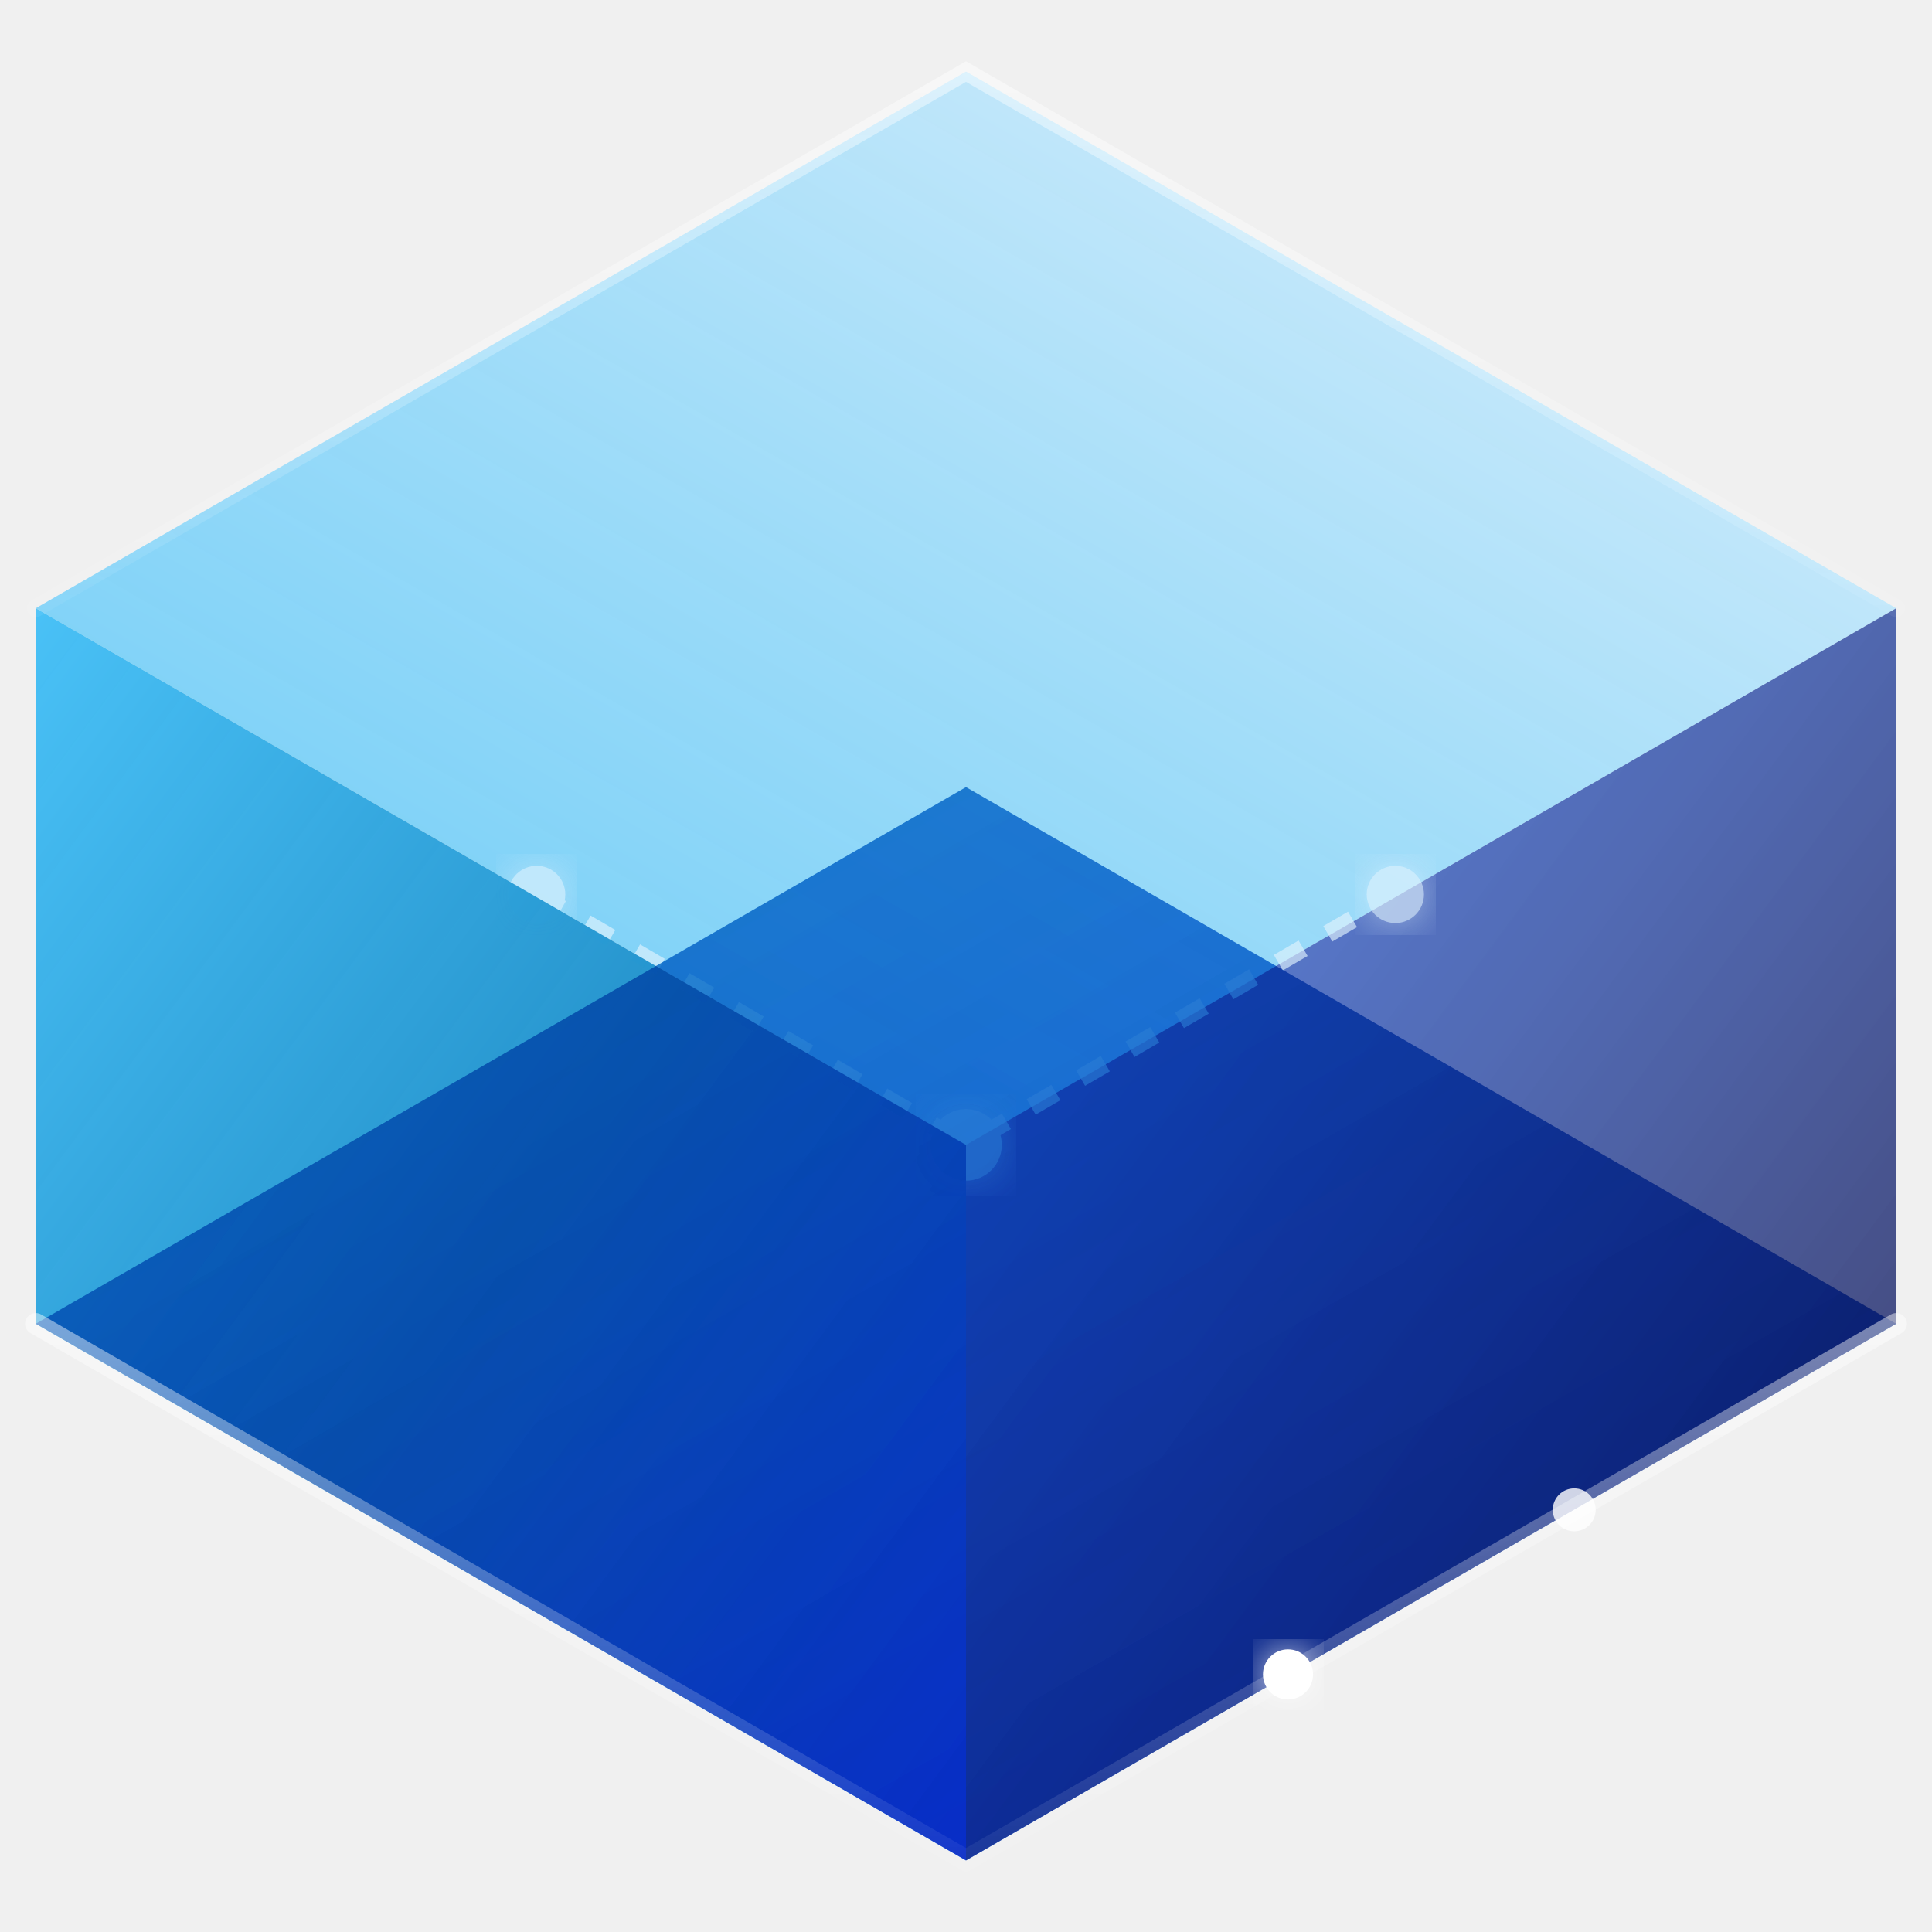
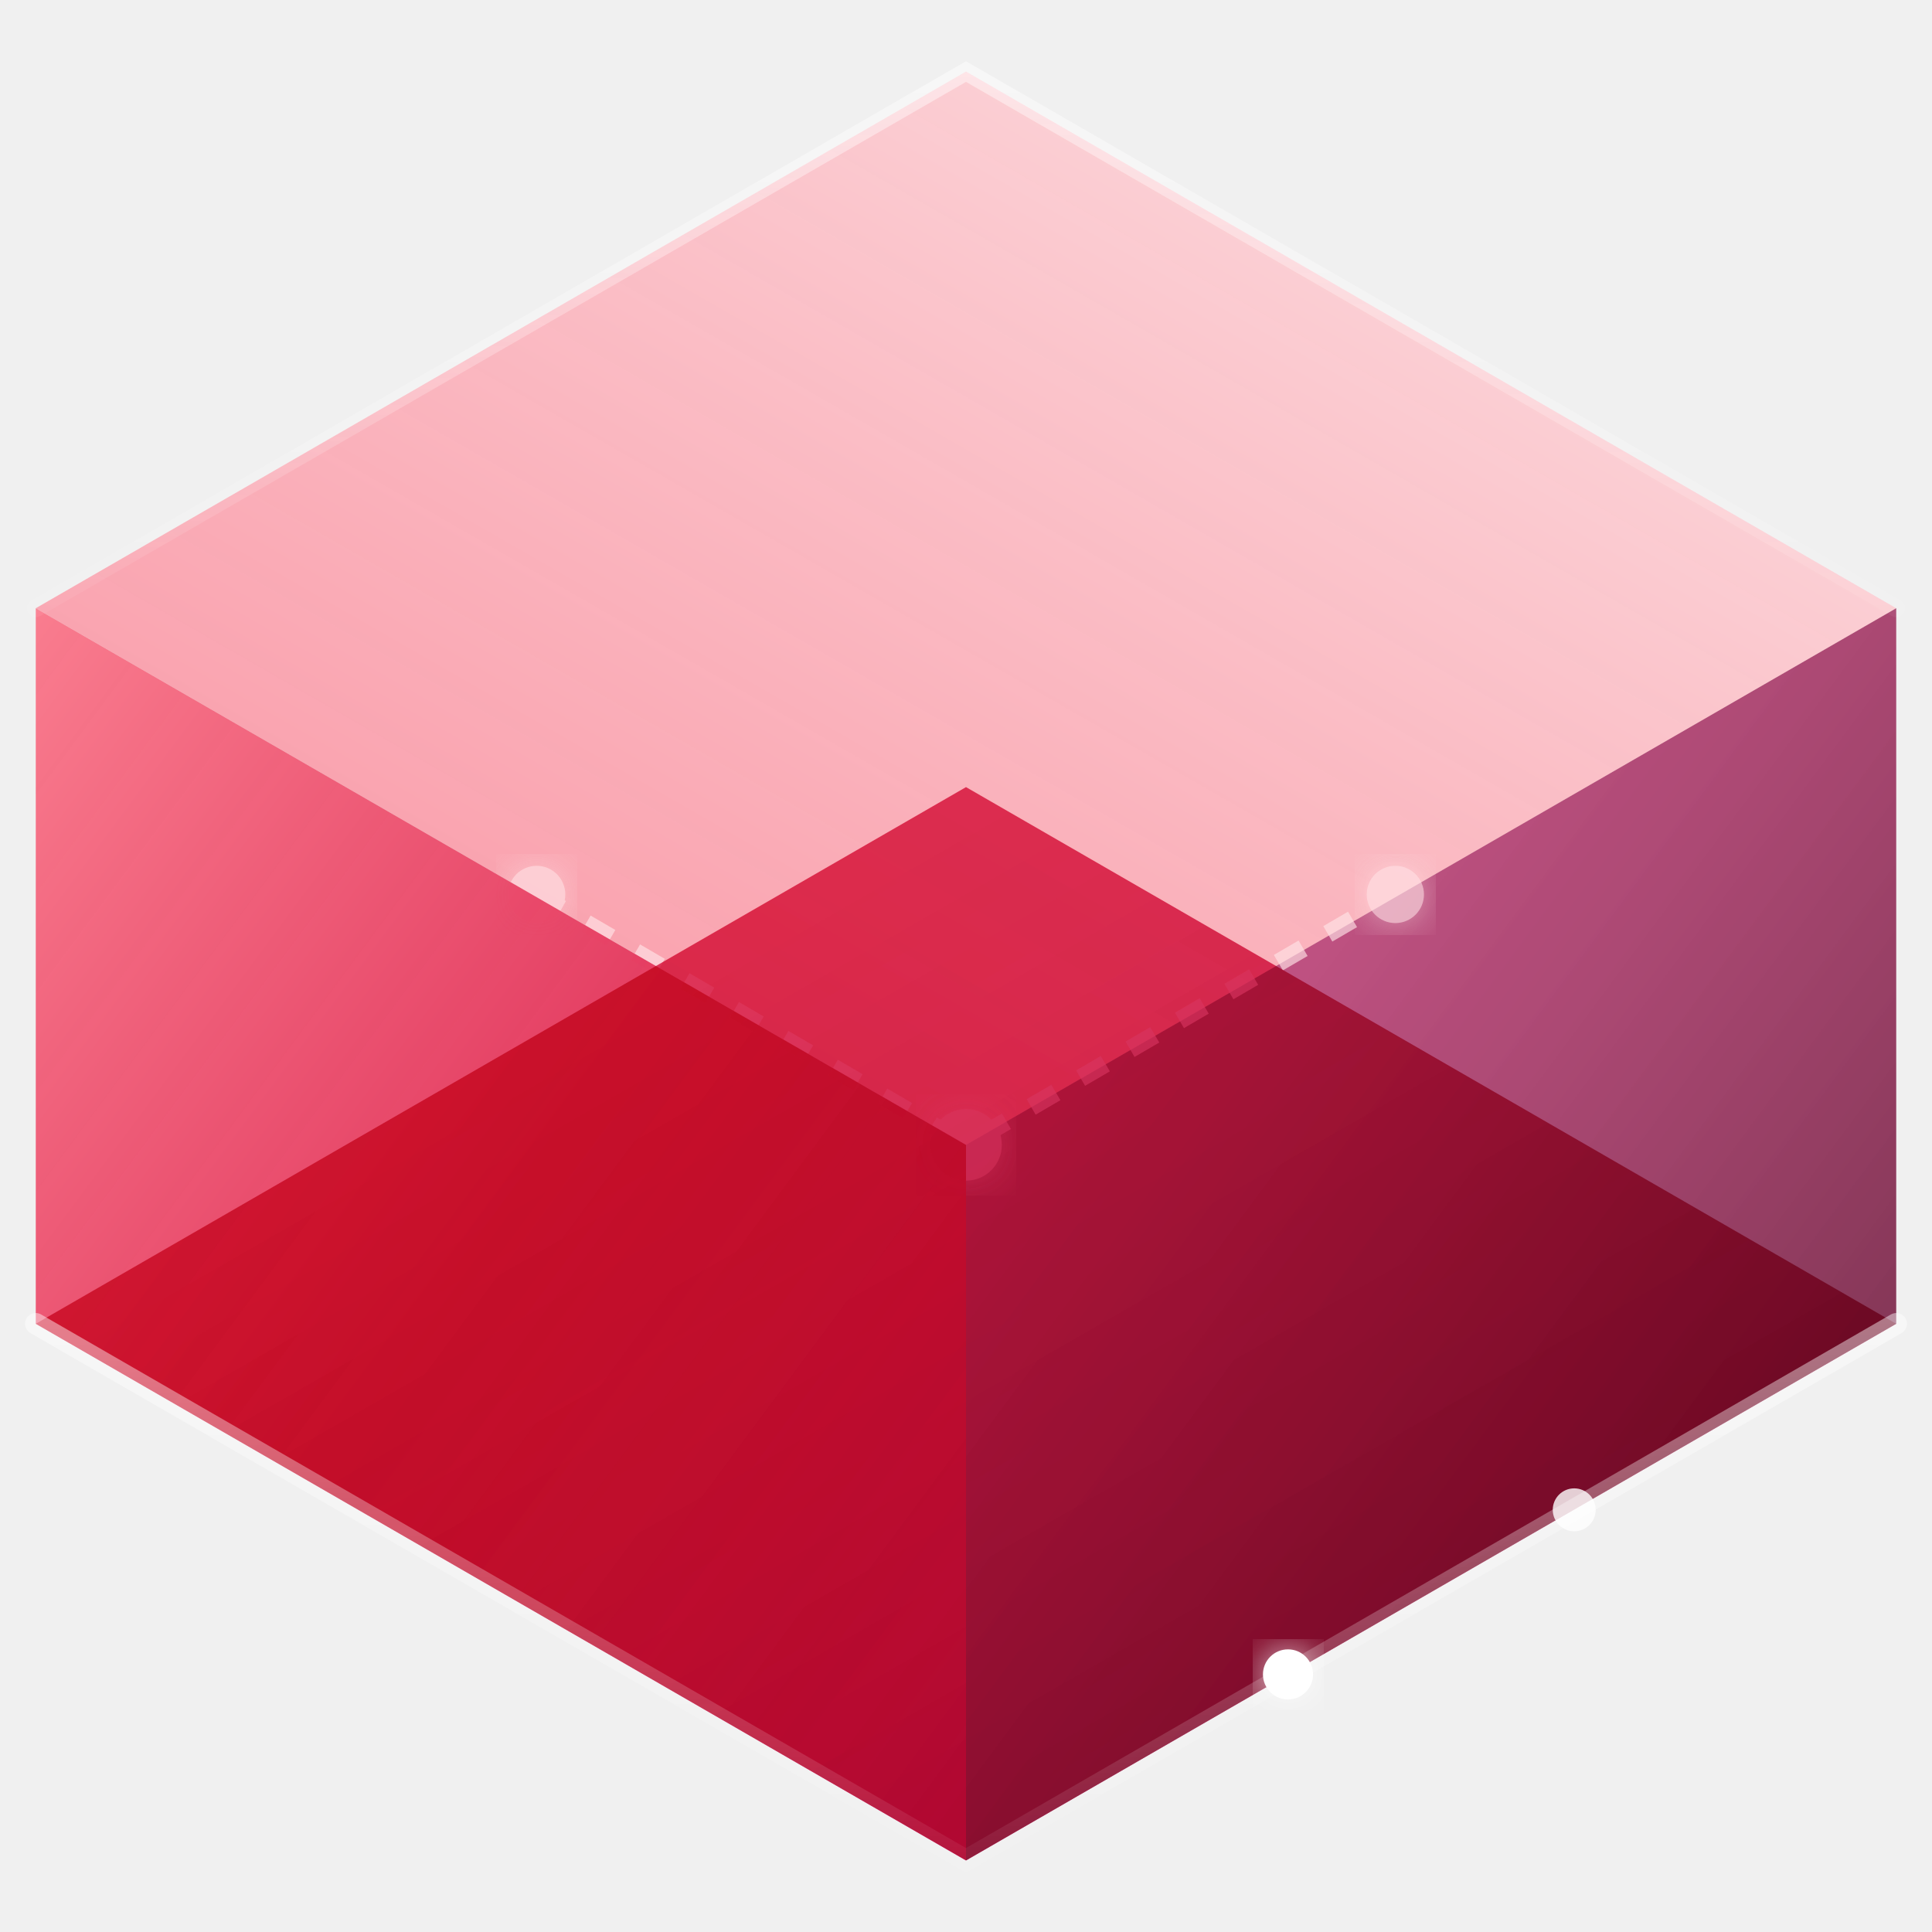
<svg xmlns="http://www.w3.org/2000/svg" viewBox="-135 -160 270 270" style="isolation:isolate">
  <defs>
    <linearGradient id="frontLeft" x1="0%" y1="0%" x2="100%" y2="100%">
-       <stop offset="0%" stop-color="#38bdf8" stop-opacity="0.9" />
-       <stop offset="50%" stop-color="#0284c7" stop-opacity="0.85" />
-       <stop offset="100%" stop-color="#2563eb" stop-opacity="0.95" />
+       <stop offset="0%" stop-color="#fb7185" stop-opacity="0.9" />
+       <stop offset="50%" stop-color="#e11d48" stop-opacity="0.85" />
+       <stop offset="100%" stop-color="#db2777" stop-opacity="0.95" />
    </linearGradient>
    <linearGradient id="frontBottom" x1="0%" y1="0%" x2="100%" y2="100%">
-       <stop offset="0%" stop-color="#0284c7" stop-opacity="0.8" />
-       <stop offset="100%" stop-color="#1d4ed8" stop-opacity="0.95" />
+       <stop offset="0%" stop-color="#e11d48" stop-opacity="0.8" />
+       <stop offset="100%" stop-color="#be185d" stop-opacity="0.95" />
    </linearGradient>
    <linearGradient id="backTop" x1="0%" y1="100%" x2="100%" y2="0%">
-       <stop offset="0%" stop-color="#38bdf8" stop-opacity="0.75" />
-       <stop offset="100%" stop-color="#e0f2fe" stop-opacity="0.85" />
+       <stop offset="0%" stop-color="#fb7185" stop-opacity="0.75" />
+       <stop offset="100%" stop-color="#ffe4e6" stop-opacity="0.85" />
    </linearGradient>
    <linearGradient id="backRight" x1="0%" y1="0%" x2="100%" y2="100%">
-       <stop offset="0%" stop-color="#2563eb" stop-opacity="0.7" />
-       <stop offset="100%" stop-color="#1e1b4b" stop-opacity="0.85" />
+       <stop offset="0%" stop-color="#db2777" stop-opacity="0.7" />
+       <stop offset="100%" stop-color="#500724" stop-opacity="0.85" />
    </linearGradient>
    <linearGradient id="sheen" x1="0%" y1="0%" x2="0%" y2="100%">
      <stop offset="0%" stop-color="#ffffff" stop-opacity="0.45" />
      <stop offset="100%" stop-color="#ffffff" stop-opacity="0.05" />
    </linearGradient>
    <filter id="glow" x="-20%" y="-20%" width="140%" height="140%">
      <feGaussianBlur stdDeviation="3" result="blur" />
      <feComposite in="SourceGraphic" in2="blur" operator="over" />
    </filter>
  </defs>
  <path d="M-130 -75L0 -150L130 -75L0 0Z" fill="url(#backTop)" />
  <path d="M130 -75L130 25L0 100L0 0Z" fill="url(#backRight)" style="mix-blend-mode:multiply" />
  <g opacity="0.65">
-     <path d="M-60 -35L0 0L60 -35" stroke="#e0f2fe" fill="none" stroke-width="2.5" stroke-dasharray="4 4" />
-     <circle cx="-60" cy="-35" r="4" fill="#e0f2fe" filter="url(#glow)" />
-     <circle cx="0" cy="0" r="5" fill="#e0f2fe" filter="url(#glow)" />
-     <circle cx="60" cy="-35" r="4" fill="#e0f2fe" filter="url(#glow)" />
+     <path d="M-60 -35L0 0L60 -35" stroke="#ffe4e6" fill="none" stroke-width="2.5" stroke-dasharray="4 4" />
+     <circle cx="-60" cy="-35" r="4" fill="#ffe4e6" filter="url(#glow)" />
+     <circle cx="0" cy="0" r="5" fill="#ffe4e6" filter="url(#glow)" />
+     <circle cx="60" cy="-35" r="4" fill="#ffe4e6" filter="url(#glow)" />
  </g>
  <path d="M-130 -75L-130 25L0 100L0 0Z" fill="url(#frontLeft)" />
  <path d="M-130 25L0 100L130 25L0 -50Z" fill="url(#frontBottom)" style="mix-blend-mode:multiply" />
  <path d="M-130 -75L0 -150L130 -75" stroke="url(#sheen)" stroke-width="2.5" stroke-linecap="round" fill="none" />
  <path d="M-130 25L0 100L130 25" stroke="url(#sheen)" stroke-width="3" stroke-linecap="round" fill="none" />
  <path d="M0 0L0 100" stroke="url(#sheen)" stroke-width="1.5" stroke-linecap="round" fill="none" opacity="0.7" />
  <circle cx="45" cy="74" r="3.5" fill="#ffffff" filter="url(#glow)" />
  <circle cx="85" cy="51" r="3" fill="#ffffff" opacity="0.8" />
</svg>
